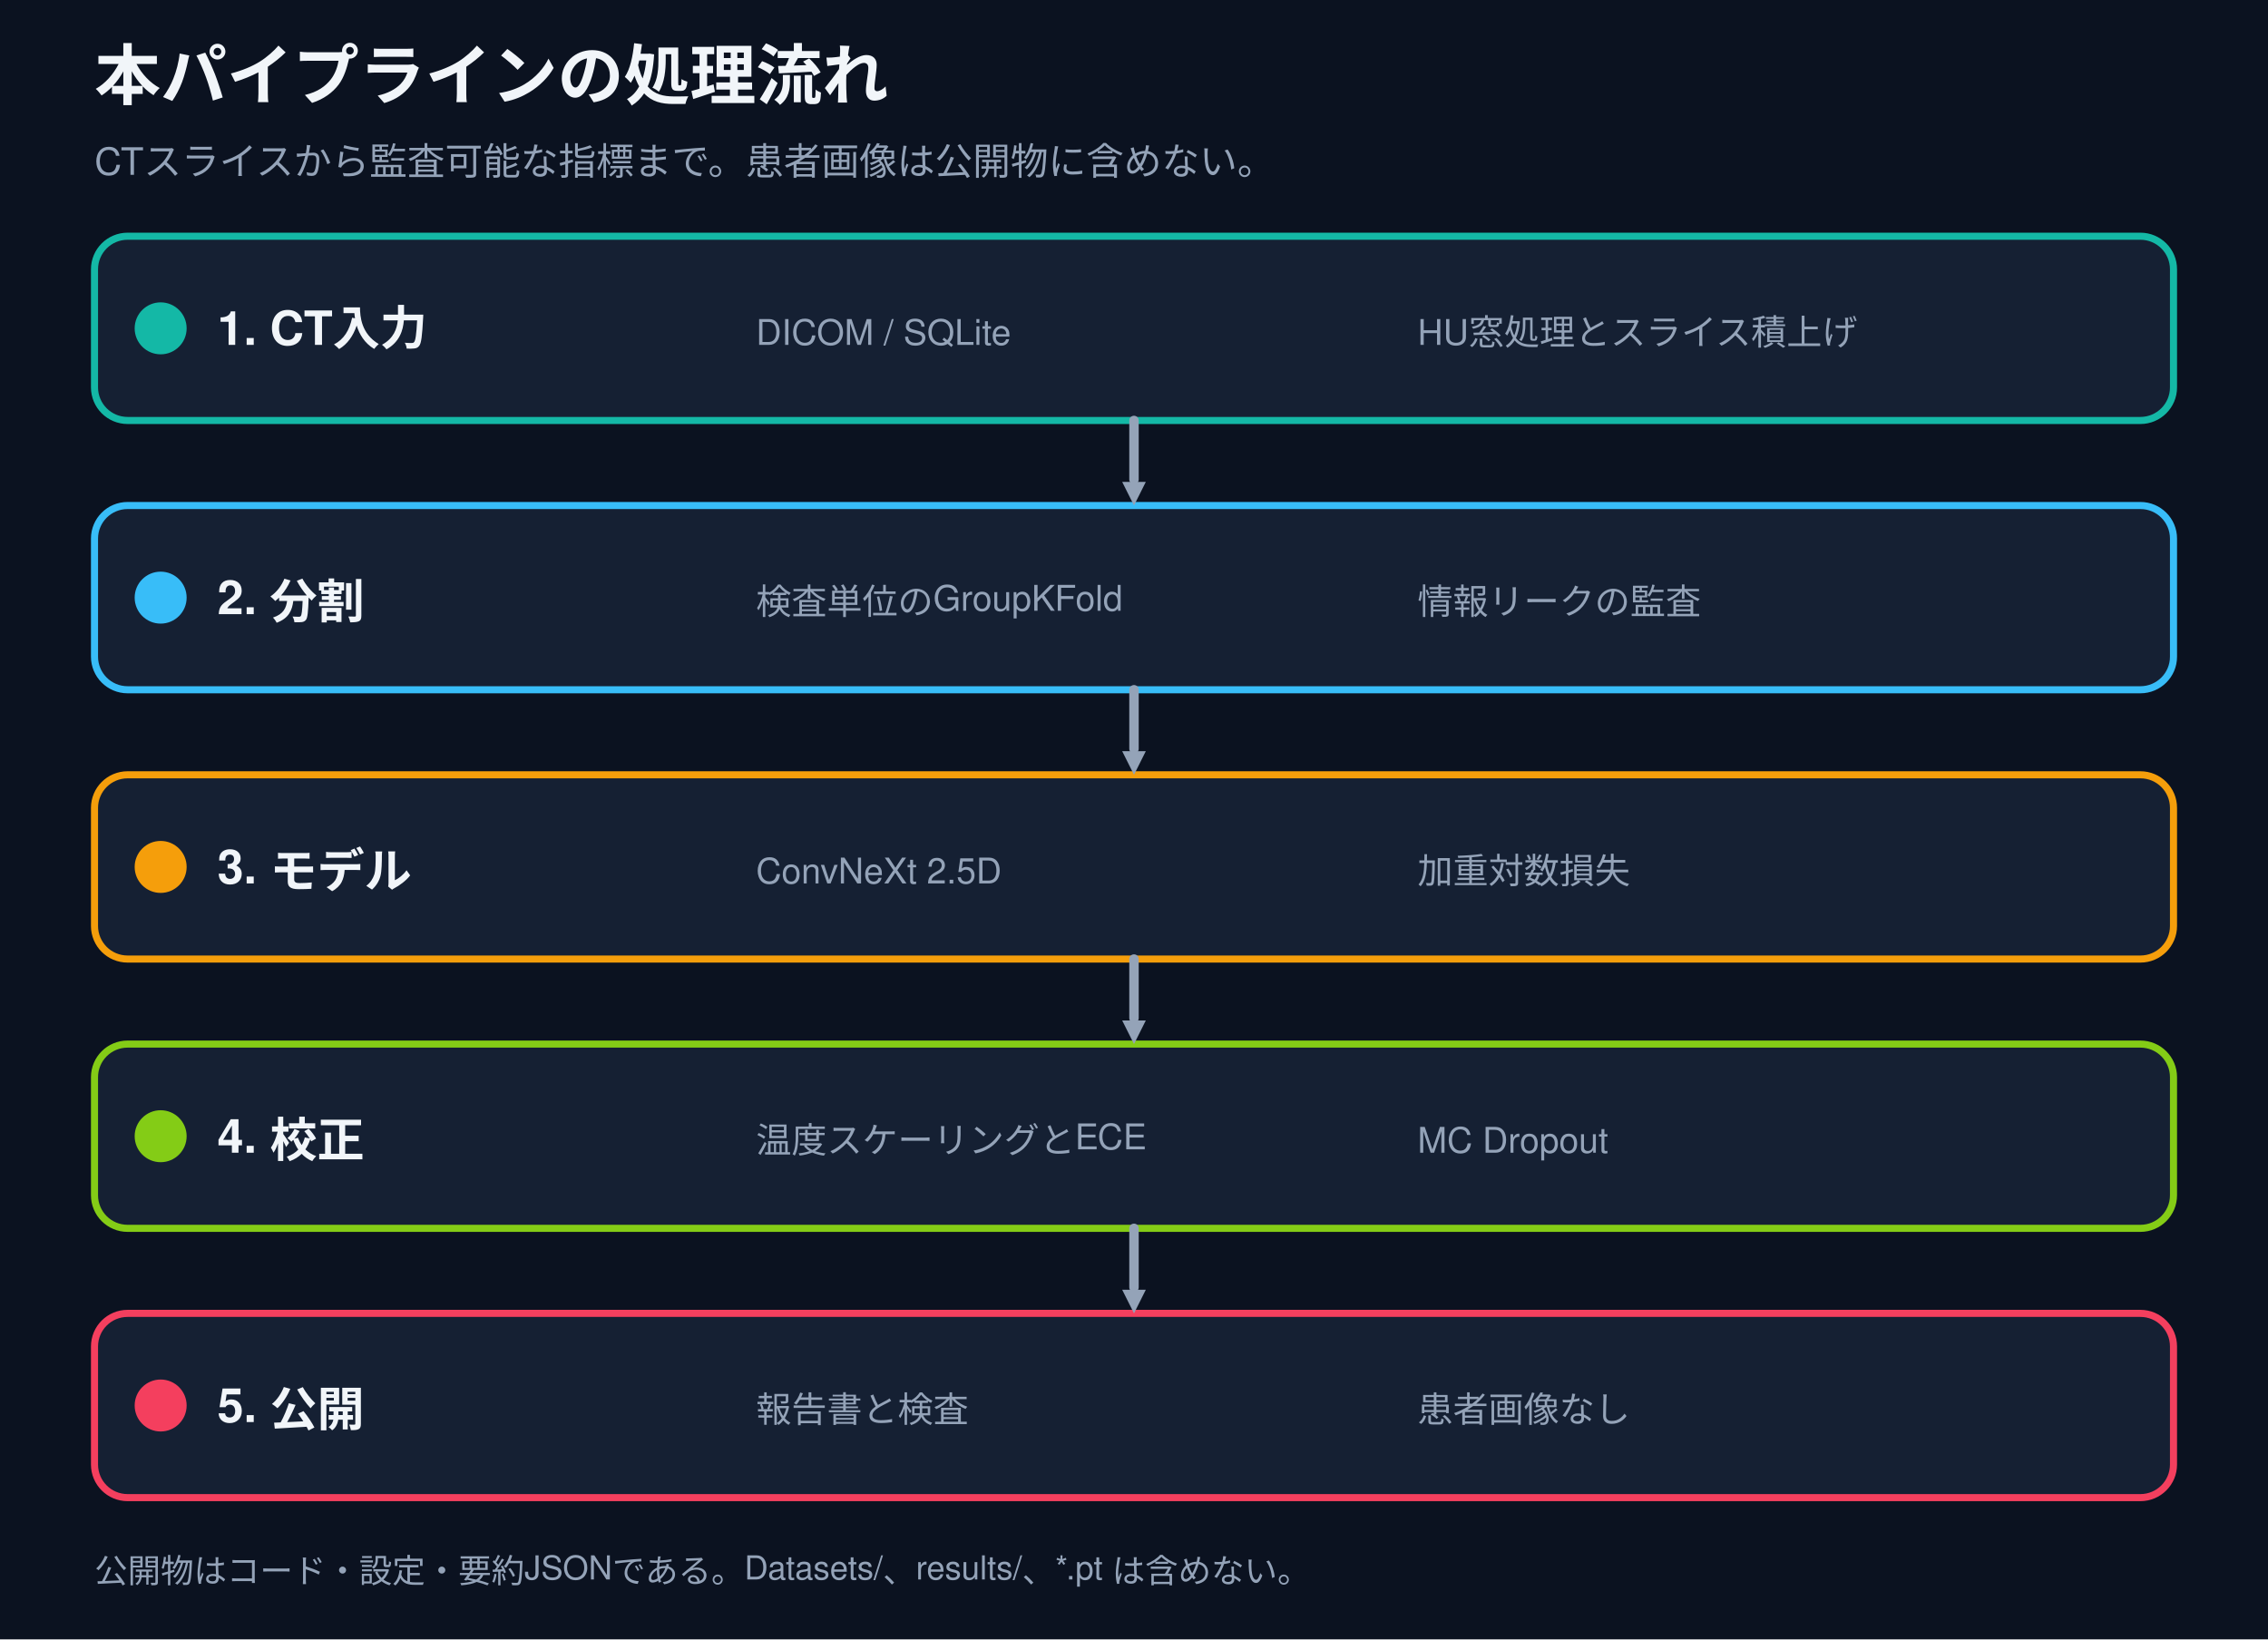
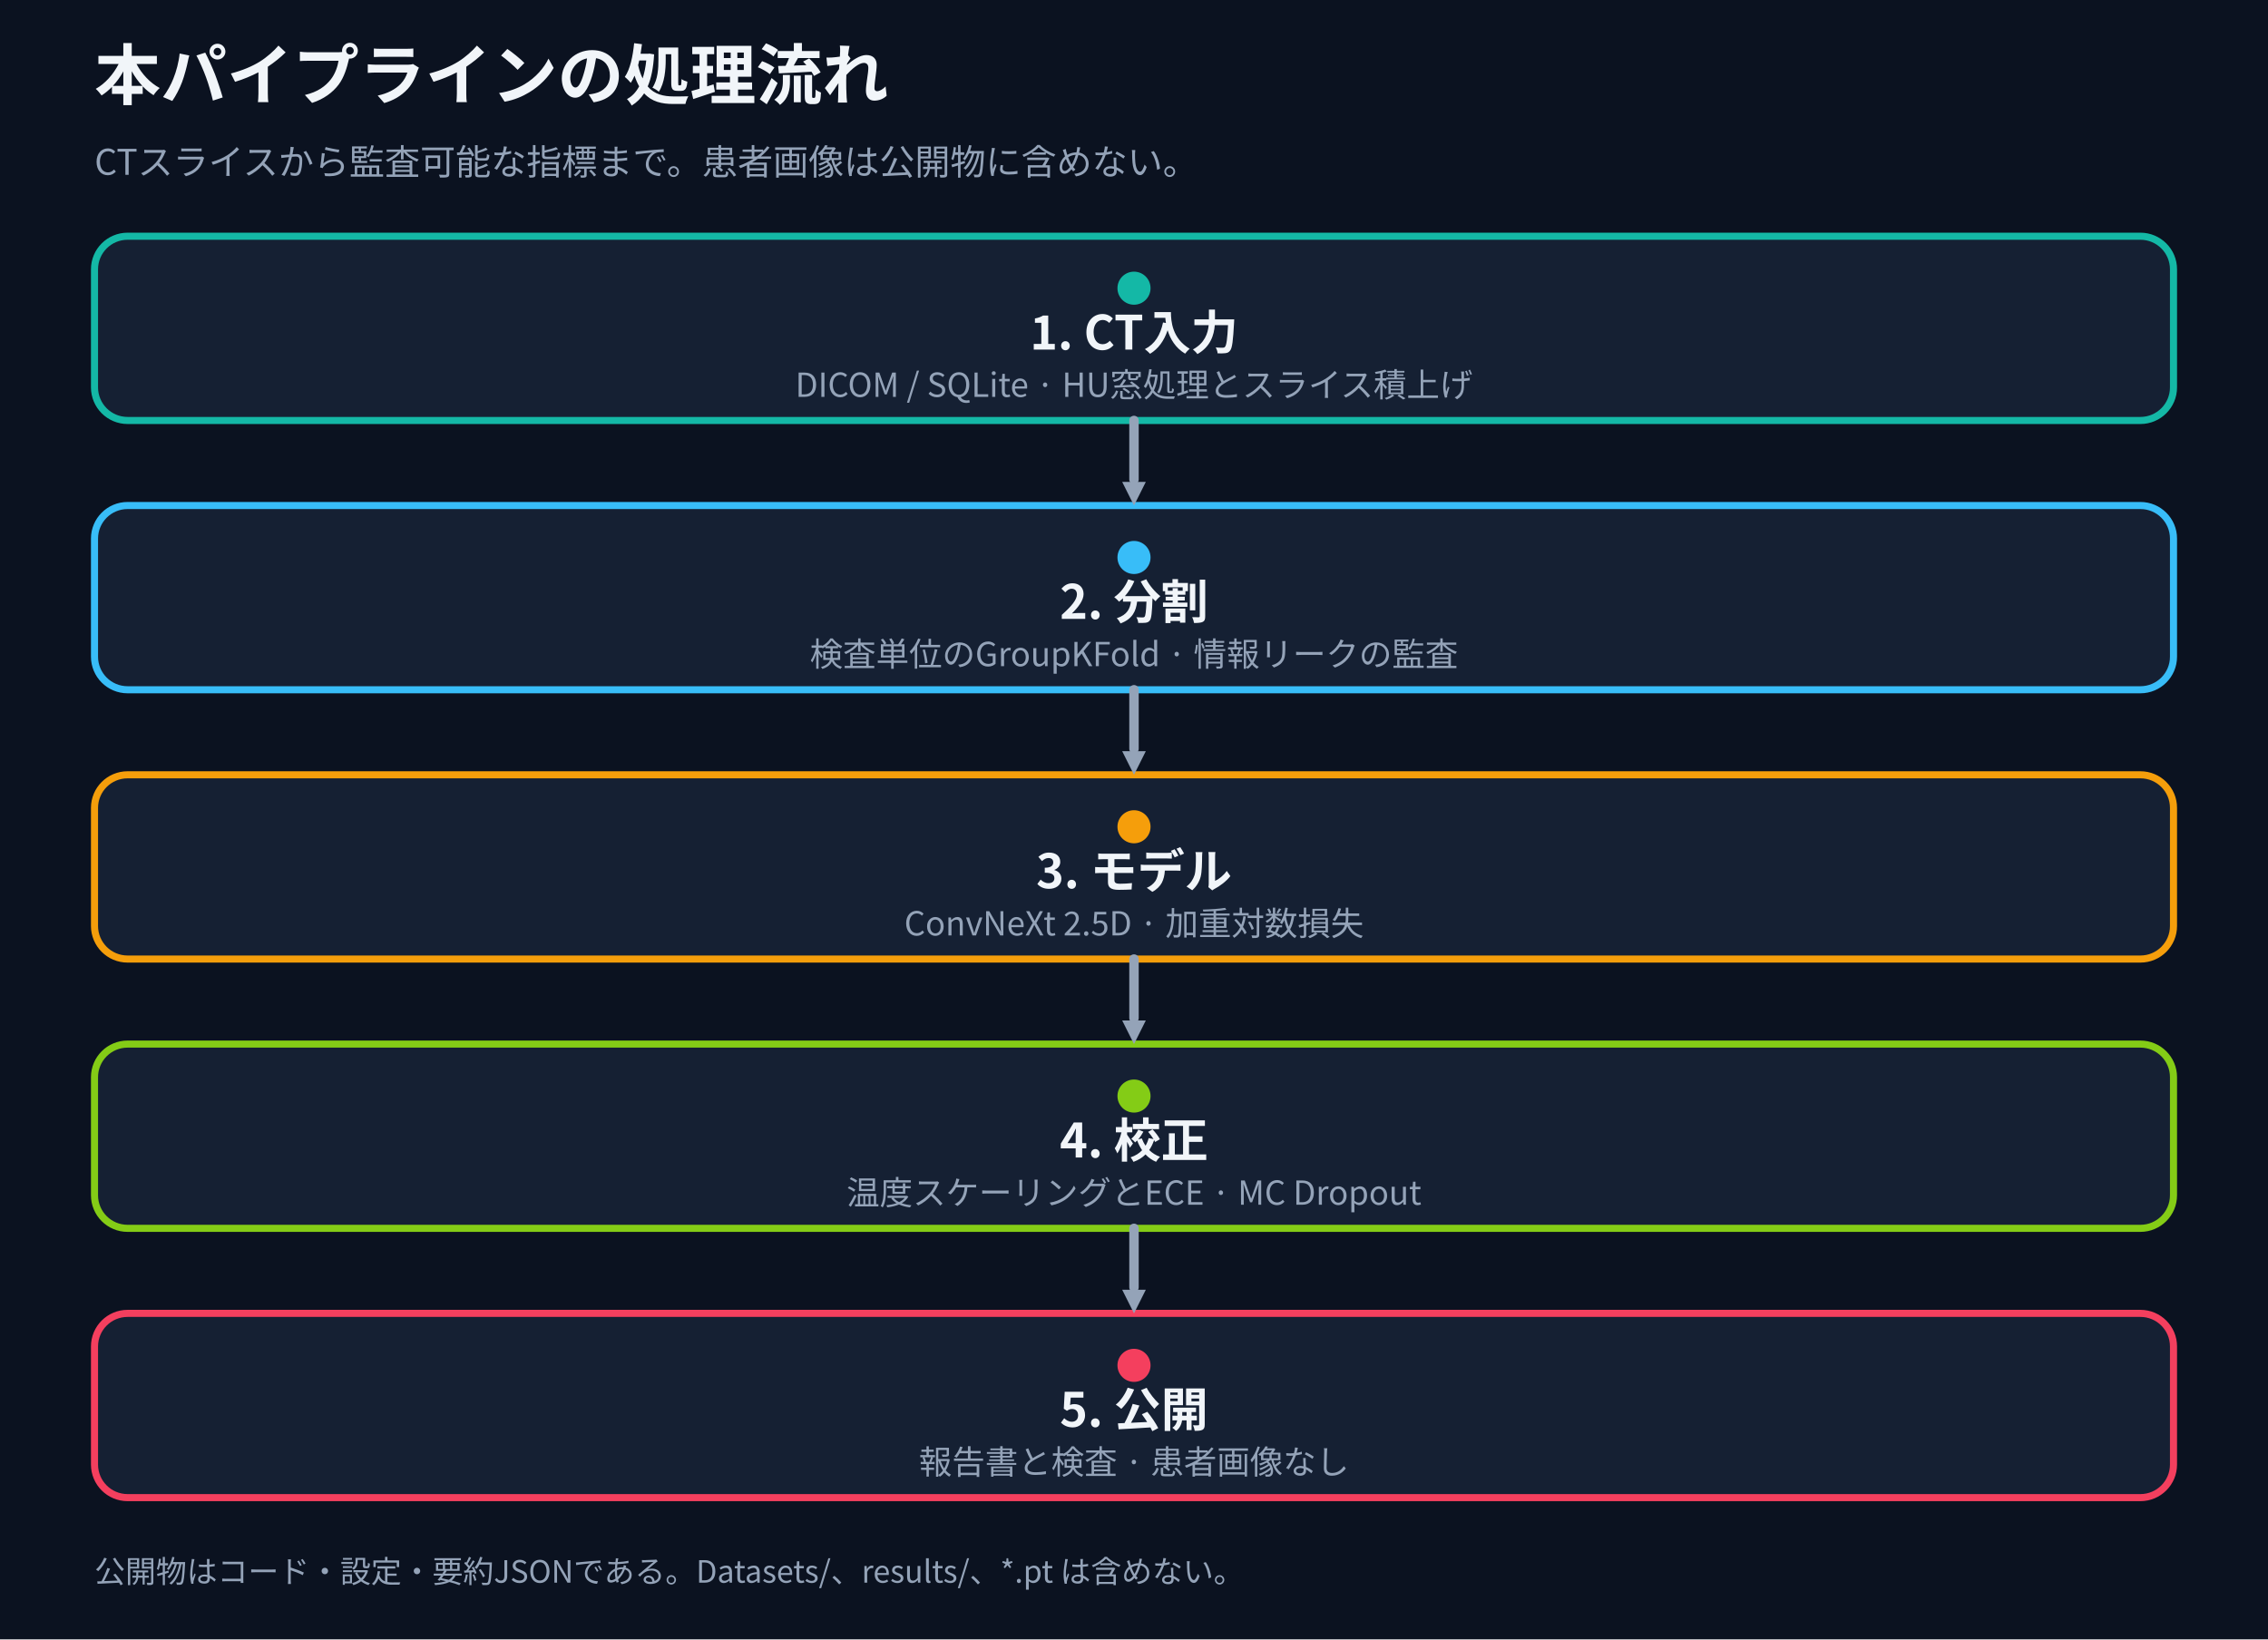
<svg xmlns="http://www.w3.org/2000/svg" viewBox="0 0 960 694" width="100%" preserveAspectRatio="xMidYMid meet" role="img" aria-labelledby="title desc">
  <rect width="960" height="694" fill="#0B1220" />
-   <g font-family="Helvetica, Arial, sans-serif">
+   <g font-family="'Hiragino Sans', 'Hiragino Kaku Gothic ProN', 'Noto Sans CJK JP', 'Yu Gothic', 'Helvetica Neue', Helvetica, Arial, sans-serif">
    <text x="40" y="42" fill="#F1F5F9" font-size="28" font-weight="700">本パイプラインの処理流れ</text>
-     <text x="40" y="74" fill="#94A3B8" font-size="16">CTスライスから監査可能な指標まで。患者画像は公開物に含めない。</text>
+     <text x="40" y="74.0" fill="#94A3B8" font-size="15" font-weight="400">CTスライスから監査可能な指標まで。患者画像は公開物に含めない。</text>
    <rect x="40" y="100" rx="14" ry="14" width="880" height="78" fill="#152033" stroke="#14B8A6" stroke-width="3" />
-     <circle cx="68" cy="139" r="11" fill="#14B8A6" />
-     <text x="92" y="146" fill="#F1F5F9" font-size="20" font-weight="700">1. CT入力</text>
-     <text x="320" y="146" fill="#94A3B8" font-size="15">DICOM / SQLite</text>
-     <text x="600" y="146" fill="#94A3B8" font-size="15">HU窓処理とスライス積上げ</text>
+     <circle cx="480" cy="122" r="7" fill="#14B8A6" />
+     <text x="480" y="148" fill="#F1F5F9" font-size="20" font-weight="700" text-anchor="middle">1. CT入力</text>
+     <text x="480" y="168" fill="#94A3B8" font-size="14" text-anchor="middle">DICOM / SQLite  ·  HU窓処理とスライス積上げ</text>
    <rect x="40" y="214" rx="14" ry="14" width="880" height="78" fill="#152033" stroke="#38BDF8" stroke-width="3" />
-     <circle cx="68" cy="253" r="11" fill="#38BDF8" />
-     <text x="92" y="260" fill="#F1F5F9" font-size="20" font-weight="700">2. 分割</text>
-     <text x="320" y="260" fill="#94A3B8" font-size="15">検査単位のGroupKFold</text>
-     <text x="600" y="260" fill="#94A3B8" font-size="15">情報リークの監査</text>
+     <circle cx="480" cy="236" r="7" fill="#38BDF8" />
+     <text x="480" y="262" fill="#F1F5F9" font-size="20" font-weight="700" text-anchor="middle">2. 分割</text>
+     <text x="480" y="282" fill="#94A3B8" font-size="14" text-anchor="middle">検査単位のGroupKFold  ·  情報リークの監査</text>
    <rect x="40" y="328" rx="14" ry="14" width="880" height="78" fill="#152033" stroke="#F59E0B" stroke-width="3" />
-     <circle cx="68" cy="367" r="11" fill="#F59E0B" />
-     <text x="92" y="374" fill="#F1F5F9" font-size="20" font-weight="700">3. モデル</text>
-     <text x="320" y="374" fill="#94A3B8" font-size="15">ConvNeXt 2.5D</text>
-     <text x="600" y="374" fill="#94A3B8" font-size="15">加重対数損失</text>
+     <circle cx="480" cy="350" r="7" fill="#F59E0B" />
+     <text x="480" y="376" fill="#F1F5F9" font-size="20" font-weight="700" text-anchor="middle">3. モデル</text>
+     <text x="480" y="396" fill="#94A3B8" font-size="14" text-anchor="middle">ConvNeXt 2.5D  ·  加重対数損失</text>
    <rect x="40" y="442" rx="14" ry="14" width="880" height="78" fill="#152033" stroke="#84CC16" stroke-width="3" />
-     <circle cx="68" cy="481" r="11" fill="#84CC16" />
-     <text x="92" y="488" fill="#F1F5F9" font-size="20" font-weight="700">4. 校正</text>
-     <text x="320" y="488" fill="#94A3B8" font-size="15">温度スケーリングとECE</text>
-     <text x="600" y="488" fill="#94A3B8" font-size="15">MC Dropout</text>
+     <circle cx="480" cy="464" r="7" fill="#84CC16" />
+     <text x="480" y="490" fill="#F1F5F9" font-size="20" font-weight="700" text-anchor="middle">4. 校正</text>
+     <text x="480" y="510" fill="#94A3B8" font-size="14" text-anchor="middle">温度スケーリングとECE  ·  MC Dropout</text>
    <rect x="40" y="556" rx="14" ry="14" width="880" height="78" fill="#152033" stroke="#F43F5E" stroke-width="3" />
-     <circle cx="68" cy="595" r="11" fill="#F43F5E" />
-     <text x="92" y="602" fill="#F1F5F9" font-size="20" font-weight="700">5. 公開</text>
-     <text x="320" y="602" fill="#94A3B8" font-size="15">報告書と検査</text>
-     <text x="600" y="602" fill="#94A3B8" font-size="15">患者画像なし</text>
+     <circle cx="480" cy="578" r="7" fill="#F43F5E" />
+     <text x="480" y="604" fill="#F1F5F9" font-size="20" font-weight="700" text-anchor="middle">5. 公開</text>
+     <text x="480" y="624" fill="#94A3B8" font-size="14" text-anchor="middle">報告書と検査  ·  患者画像なし</text>
    <line x1="480.0" y1="178.0" x2="480.0" y2="203.0" stroke="#94A3B8" stroke-width="4" stroke-linecap="round" />
    <polygon points="480.0,214.0 475.0,204.0 485.0,204.0" fill="#94A3B8" />
    <line x1="480.0" y1="292.0" x2="480.0" y2="317.0" stroke="#94A3B8" stroke-width="4" stroke-linecap="round" />
    <polygon points="480.0,328.0 475.0,318.0 485.0,318.0" fill="#94A3B8" />
    <line x1="480.0" y1="406.0" x2="480.0" y2="431.0" stroke="#94A3B8" stroke-width="4" stroke-linecap="round" />
    <polygon points="480.0,442.0 475.0,432.0 485.0,432.0" fill="#94A3B8" />
    <line x1="480.0" y1="520.0" x2="480.0" y2="545.0" stroke="#94A3B8" stroke-width="4" stroke-linecap="round" />
    <polygon points="480.0,556.0 475.0,546.0 485.0,546.0" fill="#94A3B8" />
-     <text x="40" y="670" fill="#94A3B8" font-size="14">公開物はコード・設定・要約JSONである。Datasets/、results/、*.pt は含めない。</text>
+     <text x="40" y="670.0" fill="#94A3B8" font-size="13" font-weight="400">公開物はコード・設定・要約JSONである。Datasets/、results/、*.pt は含めない。</text>
  </g>
</svg>
